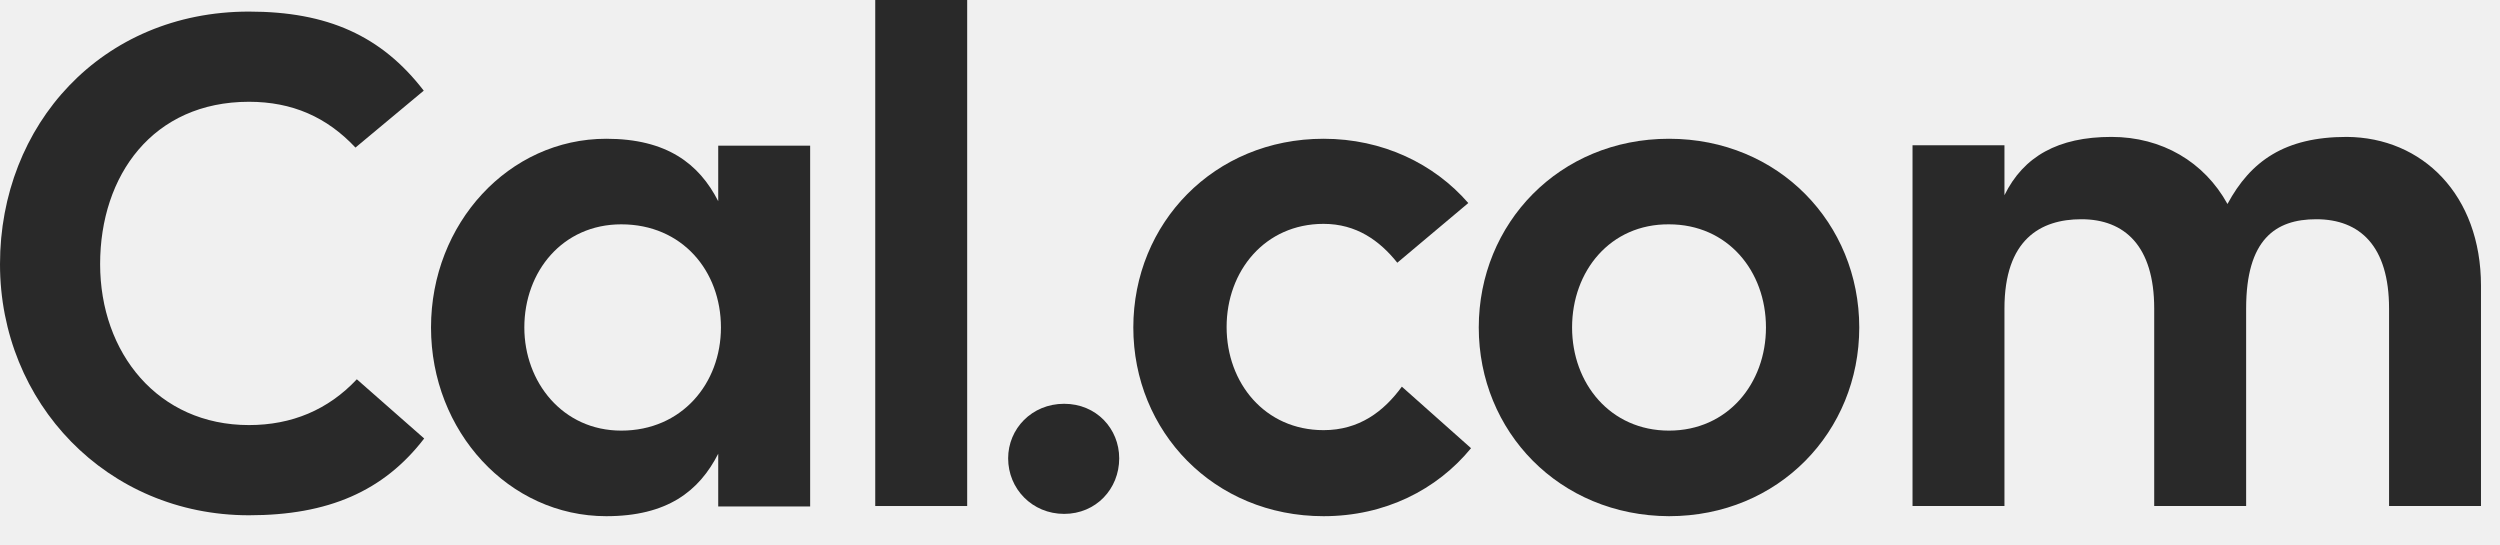
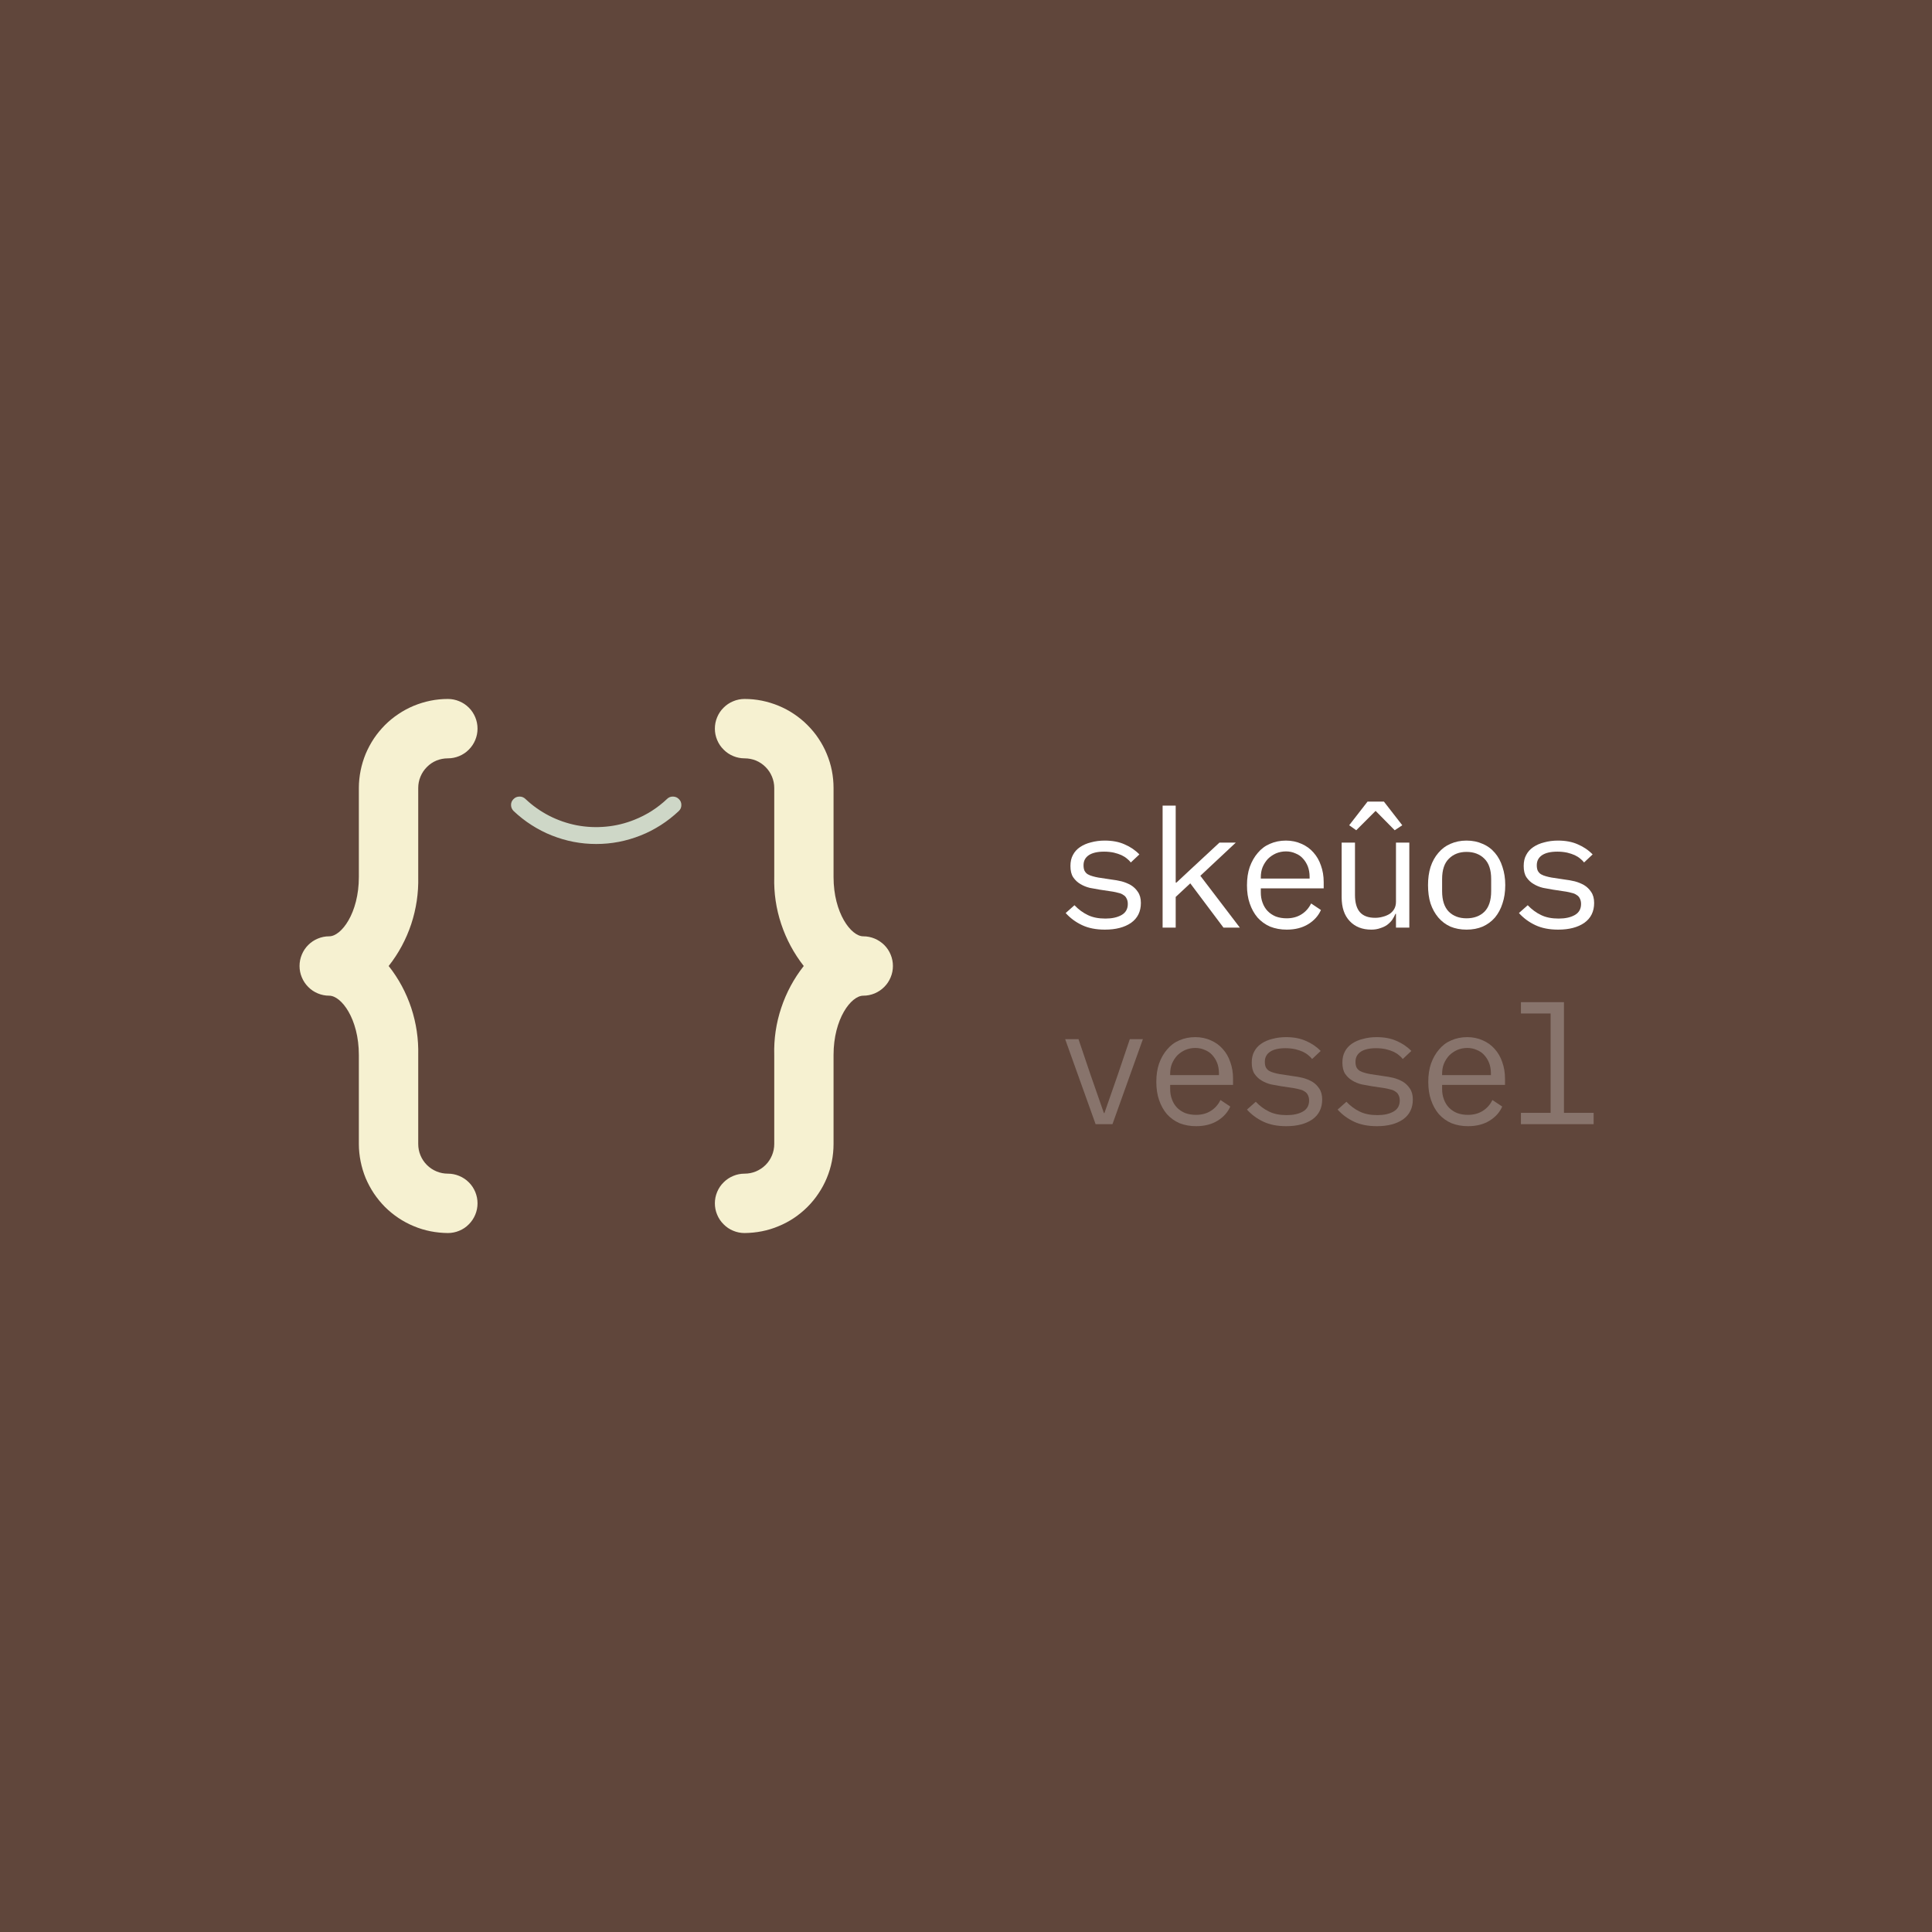
- <svg xmlns="http://www.w3.org/2000/svg" width="101" height="22" viewBox="0 0 101 22" fill="none">
-   <path d="M10.058 20.817C4.321 20.817 0 16.276 0 10.67C0 5.046 4.101 0.468 10.058 0.468C13.221 0.468 15.409 1.439 17.119 3.663L14.361 5.962C13.203 4.728 11.805 4.112 10.058 4.112C6.178 4.112 4.045 7.083 4.045 10.67C4.045 14.258 6.381 17.173 10.058 17.173C11.787 17.173 13.258 16.557 14.416 15.323L17.137 17.715C15.501 19.845 13.258 20.817 10.058 20.817Z" fill="#292929" />
-   <path d="M29.016 5.886H32.73V20.461H29.016V18.331C28.244 19.845 26.957 20.854 24.493 20.854C20.558 20.854 17.413 17.434 17.413 13.23C17.413 9.025 20.558 5.606 24.493 5.606C26.938 5.606 28.244 6.615 29.016 8.128V5.886ZM29.126 13.23C29.126 10.95 27.563 9.063 25.099 9.063C22.727 9.063 21.183 10.969 21.183 13.23C21.183 15.435 22.727 17.397 25.099 17.397C27.545 17.397 29.126 15.491 29.126 13.23Z" fill="#292929" />
-   <path d="M35.36 0H39.074V20.443H35.36V0Z" fill="#292929" />
-   <path d="M40.729 18.518C40.729 17.322 41.685 16.313 42.991 16.313C44.296 16.313 45.216 17.322 45.216 18.518C45.216 19.752 44.278 20.761 42.991 20.761C41.704 20.761 40.729 19.752 40.729 18.518Z" fill="#292929" />
-   <path d="M59.43 18.107C58.05 19.788 55.954 20.854 53.472 20.854C49.04 20.854 45.786 17.434 45.786 13.23C45.786 9.025 49.04 5.606 53.472 5.606C55.862 5.606 57.94 6.615 59.319 8.203L56.451 10.614C55.734 9.717 54.796 9.044 53.472 9.044C51.1 9.044 49.555 10.95 49.555 13.211C49.555 15.472 51.1 17.378 53.472 17.378C54.906 17.378 55.899 16.631 56.635 15.621L59.43 18.107Z" fill="#292929" />
-   <path d="M59.742 13.23C59.742 9.025 62.997 5.606 67.428 5.606C71.86 5.606 75.114 9.025 75.114 13.23C75.114 17.434 71.86 20.854 67.428 20.854C62.997 20.835 59.742 17.434 59.742 13.23ZM71.345 13.23C71.345 10.95 69.8 9.063 67.428 9.063C65.056 9.044 63.512 10.95 63.512 13.23C63.512 15.491 65.056 17.397 67.428 17.397C69.8 17.397 71.345 15.491 71.345 13.23Z" fill="#292929" />
-   <path d="M100.232 11.548V20.443H96.518V12.464C96.518 9.941 95.341 8.857 93.576 8.857C91.921 8.857 90.744 9.68 90.744 12.464V20.443H87.03V12.464C87.03 9.941 85.835 8.857 84.088 8.857C82.433 8.857 80.98 9.68 80.98 12.464V20.443H77.266V5.868H80.98V7.886C81.752 6.316 83.15 5.531 85.301 5.531C87.343 5.531 89.052 6.54 89.99 8.241C90.928 6.503 92.307 5.531 94.808 5.531C97.86 5.55 100.232 7.867 100.232 11.548Z" fill="#292929" />
+ <svg xmlns="http://www.w3.org/2000/svg" width="160" zoomAndPan="magnify" viewBox="0 0 120 120" height="160" preserveAspectRatio="xMidYMid meet" version="1.0">
+   <defs>
+     <filter x="0%" y="0%" width="100%" height="100%" id="da73a18d9b">
+       <feColorMatrix values="0 0 0 0 1 0 0 0 0 1 0 0 0 0 1 0 0 0 1 0" color-interpolation-filters="sRGB" />
+     </filter>
+     <g />
+     <clipPath id="bc08d6c174">
+       <path d="M 4.605 6.414 L 16 6.414 L 16 39.562 L 4.605 39.562 Z M 4.605 6.414 " clip-rule="nonzero" />
+     </clipPath>
+     <clipPath id="0a02f34db9">
+       <path d="M 30 6.414 L 41.469 6.414 L 41.469 39.562 L 30 39.562 Z M 30 6.414 " clip-rule="nonzero" />
+     </clipPath>
+     <clipPath id="23c5c30f89">
+       <path d="M 17.723 12.379 L 28.348 12.379 L 28.348 16 L 17.723 16 Z M 17.723 12.379 " clip-rule="nonzero" />
+     </clipPath>
+     <clipPath id="59b52c3389">
+       <rect x="0" width="46" y="0" height="46" />
+     </clipPath>
+     <clipPath id="1417c23e65">
+       <path d="M 29 5 L 34.602 5 L 34.602 11 L 29 11 Z M 29 5 " clip-rule="nonzero" />
+     </clipPath>
+     <clipPath id="38eca099be">
+       <rect x="0" width="35" y="0" height="14" />
+     </clipPath>
+     <mask id="8f98bf2778">
+       <g filter="url(#da73a18d9b)">
+         <rect x="-12" width="144" fill="#000000" y="-12" height="144" fill-opacity="0.25" />
+       </g>
+     </mask>
+     <clipPath id="eef02ff033">
+       <path d="M 0.281 0.039 L 34.602 0.039 L 34.602 13.719 L 0.281 13.719 Z M 0.281 0.039 " clip-rule="nonzero" />
+     </clipPath>
+     <clipPath id="c48fbbaa84">
+       <rect x="0" width="35" y="0" height="14" />
+     </clipPath>
+     <clipPath id="3db327ef9e">
+       <rect x="0" width="35" y="0" height="14" />
+     </clipPath>
+   </defs>
+   <rect x="-12" width="144" fill="#ffffff" y="-12" height="144" fill-opacity="1" />
+   <rect x="-12" width="144" fill="#60463b" y="-12" height="144" fill-opacity="1" />
+   <g transform="matrix(1, 0, 0, 1, 14, 37)">
+     <g clip-path="url(#59b52c3389)">
+       <g clip-path="url(#bc08d6c174)">
+         <path fill="#f6f1d1" d="M 13.82 39.586 C 13.457 39.582 13.098 39.547 12.742 39.477 C 12.383 39.406 12.039 39.301 11.703 39.16 C 11.367 39.023 11.051 38.852 10.75 38.652 C 10.445 38.449 10.168 38.219 9.91 37.965 C 9.656 37.707 9.426 37.426 9.223 37.125 C 9.023 36.824 8.852 36.504 8.711 36.172 C 8.574 35.836 8.469 35.488 8.398 35.133 C 8.328 34.777 8.289 34.418 8.289 34.055 L 8.289 28.527 C 8.289 26.277 7.199 24.844 6.449 24.844 C 6.203 24.844 5.969 24.797 5.742 24.703 C 5.516 24.609 5.316 24.477 5.145 24.301 C 4.973 24.129 4.84 23.93 4.746 23.703 C 4.652 23.48 4.605 23.242 4.605 23 C 4.605 22.754 4.652 22.52 4.746 22.293 C 4.84 22.066 4.973 21.867 5.145 21.695 C 5.316 21.523 5.516 21.391 5.742 21.297 C 5.969 21.203 6.203 21.156 6.449 21.156 C 7.199 21.156 8.289 19.719 8.289 17.473 L 8.289 11.941 C 8.289 11.578 8.328 11.219 8.398 10.863 C 8.469 10.508 8.574 10.164 8.711 9.828 C 8.852 9.492 9.023 9.176 9.223 8.871 C 9.426 8.57 9.656 8.293 9.91 8.035 C 10.168 7.777 10.445 7.551 10.75 7.348 C 11.051 7.145 11.367 6.977 11.703 6.836 C 12.039 6.699 12.383 6.594 12.742 6.52 C 13.098 6.449 13.457 6.414 13.82 6.414 C 14.062 6.414 14.297 6.461 14.523 6.555 C 14.75 6.648 14.949 6.781 15.121 6.953 C 15.293 7.125 15.426 7.324 15.52 7.551 C 15.613 7.777 15.66 8.012 15.66 8.258 C 15.66 8.5 15.613 8.738 15.52 8.961 C 15.426 9.188 15.293 9.387 15.121 9.559 C 14.949 9.734 14.75 9.867 14.523 9.961 C 14.297 10.055 14.062 10.102 13.82 10.102 C 13.574 10.102 13.34 10.148 13.113 10.238 C 12.887 10.332 12.688 10.465 12.516 10.641 C 12.344 10.812 12.211 11.012 12.117 11.238 C 12.023 11.465 11.977 11.699 11.977 11.941 L 11.977 17.473 C 12 18.473 11.855 19.445 11.543 20.395 C 11.227 21.344 10.762 22.211 10.141 23 C 10.762 23.785 11.227 24.652 11.543 25.602 C 11.855 26.551 12 27.527 11.977 28.527 L 11.977 34.055 C 11.977 34.301 12.023 34.535 12.117 34.762 C 12.211 34.988 12.344 35.188 12.516 35.359 C 12.688 35.531 12.887 35.664 13.113 35.758 C 13.34 35.852 13.574 35.898 13.82 35.898 C 14.062 35.898 14.297 35.945 14.523 36.039 C 14.75 36.133 14.949 36.266 15.121 36.438 C 15.293 36.609 15.426 36.809 15.52 37.035 C 15.613 37.262 15.66 37.496 15.66 37.742 C 15.66 37.984 15.613 38.223 15.52 38.445 C 15.426 38.672 15.293 38.871 15.121 39.043 C 14.949 39.219 14.75 39.352 14.523 39.445 C 14.297 39.539 14.062 39.586 13.82 39.586 Z M 13.82 39.586 " fill-opacity="1" fill-rule="nonzero" />
+       </g>
+       <g clip-path="url(#0a02f34db9)">
+         <path fill="#f6f1d1" d="M 32.246 39.586 C 32.004 39.586 31.766 39.539 31.543 39.445 C 31.316 39.352 31.117 39.219 30.945 39.043 C 30.77 38.871 30.637 38.672 30.543 38.445 C 30.449 38.223 30.402 37.984 30.402 37.742 C 30.402 37.496 30.449 37.262 30.543 37.035 C 30.637 36.809 30.77 36.609 30.945 36.438 C 31.117 36.266 31.316 36.133 31.543 36.039 C 31.766 35.945 32.004 35.898 32.246 35.898 C 32.492 35.898 32.727 35.852 32.953 35.758 C 33.176 35.664 33.375 35.531 33.551 35.359 C 33.723 35.188 33.855 34.988 33.949 34.762 C 34.043 34.535 34.09 34.301 34.09 34.055 L 34.09 28.527 C 34.062 27.527 34.207 26.551 34.523 25.602 C 34.84 24.652 35.305 23.785 35.922 23 C 35.305 22.211 34.84 21.344 34.523 20.395 C 34.207 19.445 34.062 18.473 34.09 17.473 L 34.09 11.941 C 34.09 11.699 34.043 11.465 33.949 11.238 C 33.855 11.012 33.723 10.812 33.551 10.641 C 33.375 10.465 33.176 10.332 32.953 10.238 C 32.727 10.148 32.492 10.102 32.246 10.102 C 32.004 10.102 31.766 10.055 31.543 9.961 C 31.316 9.867 31.117 9.734 30.945 9.559 C 30.77 9.387 30.637 9.188 30.543 8.961 C 30.449 8.738 30.402 8.5 30.402 8.258 C 30.402 8.012 30.449 7.777 30.543 7.551 C 30.637 7.324 30.77 7.125 30.945 6.953 C 31.117 6.781 31.316 6.648 31.543 6.555 C 31.766 6.461 32.004 6.414 32.246 6.414 C 32.609 6.414 32.969 6.449 33.324 6.52 C 33.68 6.594 34.027 6.699 34.359 6.836 C 34.695 6.977 35.016 7.145 35.316 7.348 C 35.617 7.551 35.898 7.777 36.152 8.035 C 36.41 8.293 36.641 8.57 36.84 8.871 C 37.043 9.176 37.215 9.492 37.352 9.828 C 37.492 10.164 37.598 10.508 37.668 10.863 C 37.738 11.219 37.773 11.578 37.773 11.941 L 37.773 17.473 C 37.773 19.719 38.867 21.156 39.617 21.156 C 39.863 21.156 40.098 21.203 40.324 21.297 C 40.547 21.391 40.746 21.523 40.922 21.695 C 41.094 21.867 41.227 22.066 41.32 22.293 C 41.414 22.52 41.461 22.754 41.461 23 C 41.461 23.242 41.414 23.48 41.32 23.703 C 41.227 23.93 41.094 24.129 40.922 24.301 C 40.746 24.477 40.547 24.609 40.324 24.703 C 40.098 24.797 39.863 24.844 39.617 24.844 C 38.867 24.844 37.773 26.277 37.773 28.527 L 37.773 34.055 C 37.773 34.418 37.738 34.777 37.668 35.133 C 37.598 35.488 37.492 35.836 37.352 36.172 C 37.215 36.504 37.043 36.824 36.84 37.125 C 36.641 37.426 36.41 37.707 36.152 37.965 C 35.898 38.219 35.617 38.449 35.316 38.652 C 35.016 38.852 34.695 39.023 34.359 39.16 C 34.027 39.301 33.68 39.406 33.324 39.477 C 32.969 39.547 32.609 39.582 32.246 39.586 Z M 32.246 39.586 " fill-opacity="1" fill-rule="nonzero" />
+       </g>
+       <g clip-path="url(#23c5c30f89)">
+         <path fill="#ced7c7" d="M 17.902 13.375 C 17.801 13.273 17.746 13.152 17.742 13.008 C 17.738 12.863 17.789 12.738 17.891 12.637 C 17.992 12.531 18.113 12.48 18.262 12.477 C 18.406 12.473 18.531 12.523 18.637 12.625 C 19.078 13.043 19.57 13.391 20.117 13.672 C 20.66 13.949 21.23 14.145 21.828 14.262 C 22.43 14.375 23.031 14.402 23.641 14.344 C 24.246 14.289 24.836 14.145 25.402 13.918 C 26.16 13.617 26.836 13.188 27.43 12.625 C 27.531 12.523 27.656 12.473 27.805 12.477 C 27.949 12.48 28.07 12.531 28.172 12.637 C 28.273 12.738 28.324 12.863 28.32 13.008 C 28.32 13.152 28.266 13.277 28.16 13.375 C 27.816 13.699 27.445 13.992 27.047 14.246 C 26.648 14.5 26.23 14.719 25.793 14.891 C 25.352 15.066 24.902 15.199 24.438 15.289 C 23.973 15.379 23.504 15.422 23.031 15.422 C 22.559 15.422 22.09 15.379 21.625 15.289 C 21.16 15.199 20.711 15.066 20.27 14.891 C 19.832 14.719 19.414 14.5 19.016 14.246 C 18.617 13.992 18.246 13.699 17.902 13.375 Z M 17.902 13.375 " fill-opacity="1" fill-rule="nonzero" />
+       </g>
+     </g>
+   </g>
+   <g transform="matrix(1, 0, 0, 1, 65, 47)">
+     <g clip-path="url(#38eca099be)">
+       <g fill="#ffffff" fill-opacity="1">
+         <g transform="translate(0.503126, 10.61599)">
+           <g>
+             <path d="M 3.125 0.125 C 2.57 0.125 2.098 0.031 1.703 -0.156 C 1.305 -0.344 0.969 -0.594 0.688 -0.906 L 1.234 -1.391 C 1.484 -1.129 1.758 -0.926 2.062 -0.781 C 2.363 -0.633 2.727 -0.562 3.156 -0.562 C 3.562 -0.562 3.895 -0.633 4.156 -0.781 C 4.414 -0.926 4.547 -1.156 4.547 -1.469 C 4.547 -1.602 4.52 -1.719 4.469 -1.812 C 4.426 -1.906 4.359 -1.977 4.266 -2.031 C 4.18 -2.094 4.082 -2.133 3.969 -2.156 C 3.863 -2.188 3.75 -2.211 3.625 -2.234 L 2.797 -2.359 C 2.609 -2.391 2.406 -2.426 2.188 -2.469 C 1.977 -2.52 1.785 -2.598 1.609 -2.703 C 1.43 -2.805 1.281 -2.945 1.156 -3.125 C 1.039 -3.301 0.984 -3.535 0.984 -3.828 C 0.984 -4.098 1.035 -4.328 1.141 -4.516 C 1.242 -4.711 1.391 -4.875 1.578 -5 C 1.773 -5.133 2.004 -5.234 2.266 -5.297 C 2.523 -5.367 2.805 -5.406 3.109 -5.406 C 3.586 -5.406 4 -5.328 4.344 -5.172 C 4.695 -5.023 5.004 -4.816 5.266 -4.547 L 4.734 -4.047 C 4.672 -4.129 4.594 -4.207 4.5 -4.281 C 4.406 -4.363 4.289 -4.438 4.156 -4.5 C 4.02 -4.562 3.863 -4.613 3.688 -4.656 C 3.508 -4.695 3.305 -4.719 3.078 -4.719 C 2.66 -4.719 2.344 -4.645 2.125 -4.5 C 1.906 -4.352 1.797 -4.145 1.797 -3.875 C 1.797 -3.738 1.816 -3.625 1.859 -3.531 C 1.91 -3.438 1.977 -3.363 2.062 -3.312 C 2.156 -3.258 2.258 -3.219 2.375 -3.188 C 2.488 -3.156 2.602 -3.129 2.719 -3.109 L 3.547 -2.984 C 3.742 -2.961 3.945 -2.926 4.156 -2.875 C 4.363 -2.82 4.555 -2.742 4.734 -2.641 C 4.91 -2.535 5.055 -2.395 5.172 -2.219 C 5.297 -2.039 5.359 -1.812 5.359 -1.531 C 5.359 -1 5.156 -0.586 4.75 -0.297 C 4.344 -0.016 3.801 0.125 3.125 0.125 Z M 3.125 0.125 " />
+           </g>
+         </g>
+       </g>
+       <g fill="#ffffff" fill-opacity="1">
+         <g transform="translate(6.133615, 10.61599)">
+           <g>
+             <path d="M 1.078 -7.578 L 1.891 -7.578 L 1.891 -2.797 L 1.938 -2.797 L 2.859 -3.656 L 4.609 -5.281 L 5.625 -5.281 L 3.422 -3.219 L 5.875 0 L 4.859 0 L 2.797 -2.75 L 1.891 -1.906 L 1.891 0 L 1.078 0 Z M 1.078 -7.578 " />
+           </g>
+         </g>
+       </g>
+       <g fill="#ffffff" fill-opacity="1">
+         <g transform="translate(11.7641, 10.61599)">
+           <g>
+             <path d="M 3.156 0.125 C 2.781 0.125 2.438 0.062 2.125 -0.062 C 1.82 -0.195 1.562 -0.383 1.344 -0.625 C 1.133 -0.875 0.973 -1.164 0.859 -1.5 C 0.742 -1.832 0.688 -2.207 0.688 -2.625 C 0.688 -3.051 0.742 -3.43 0.859 -3.766 C 0.984 -4.109 1.148 -4.398 1.359 -4.641 C 1.566 -4.891 1.816 -5.078 2.109 -5.203 C 2.41 -5.336 2.742 -5.406 3.109 -5.406 C 3.461 -5.406 3.785 -5.336 4.078 -5.203 C 4.367 -5.078 4.613 -4.898 4.812 -4.672 C 5.02 -4.441 5.176 -4.172 5.281 -3.859 C 5.395 -3.547 5.453 -3.203 5.453 -2.828 L 5.453 -2.438 L 1.547 -2.438 L 1.547 -2.188 C 1.547 -1.957 1.582 -1.742 1.656 -1.547 C 1.727 -1.348 1.832 -1.176 1.969 -1.031 C 2.113 -0.883 2.285 -0.77 2.484 -0.688 C 2.691 -0.613 2.914 -0.578 3.156 -0.578 C 3.508 -0.578 3.816 -0.66 4.078 -0.828 C 4.336 -0.992 4.535 -1.219 4.672 -1.5 L 5.281 -1.094 C 5.125 -0.738 4.863 -0.445 4.5 -0.219 C 4.133 0.008 3.688 0.125 3.156 0.125 Z M 3.109 -4.734 C 2.891 -4.734 2.68 -4.691 2.484 -4.609 C 2.297 -4.523 2.129 -4.41 1.984 -4.266 C 1.848 -4.117 1.738 -3.945 1.656 -3.75 C 1.582 -3.562 1.547 -3.352 1.547 -3.125 L 1.547 -3.047 L 4.578 -3.047 L 4.578 -3.156 C 4.578 -3.395 4.539 -3.609 4.469 -3.797 C 4.395 -3.984 4.297 -4.145 4.172 -4.281 C 4.047 -4.426 3.891 -4.535 3.703 -4.609 C 3.523 -4.691 3.328 -4.734 3.109 -4.734 Z M 3.109 -4.734 " />
+           </g>
+         </g>
+       </g>
+       <g fill="#ffffff" fill-opacity="1">
+         <g transform="translate(17.39459, 10.61599)">
+           <g>
+             <path d="M 4.312 -0.859 L 4.281 -0.859 C 4.227 -0.734 4.16 -0.609 4.078 -0.484 C 3.992 -0.367 3.891 -0.266 3.766 -0.172 C 3.648 -0.086 3.508 -0.02 3.344 0.031 C 3.176 0.094 2.988 0.125 2.781 0.125 C 2.219 0.125 1.77 -0.051 1.438 -0.406 C 1.102 -0.758 0.938 -1.254 0.938 -1.891 L 0.938 -5.281 L 1.766 -5.281 L 1.766 -2.031 C 1.766 -1.551 1.867 -1.191 2.078 -0.953 C 2.285 -0.723 2.598 -0.609 3.016 -0.609 C 3.172 -0.609 3.328 -0.629 3.484 -0.672 C 3.641 -0.711 3.781 -0.77 3.906 -0.844 C 4.031 -0.926 4.129 -1.031 4.203 -1.156 C 4.273 -1.281 4.312 -1.43 4.312 -1.609 L 4.312 -5.281 L 5.141 -5.281 L 5.141 0 L 4.312 0 Z M 3.562 -7.828 L 4.703 -6.359 L 4.234 -6.047 L 3.047 -7.25 L 1.844 -6.047 L 1.406 -6.359 L 2.547 -7.828 Z M 3.562 -7.828 " />
+           </g>
+         </g>
+       </g>
+       <g fill="#ffffff" fill-opacity="1">
+         <g transform="translate(23.02508, 10.61599)">
+           <g>
+             <path d="M 3.062 0.125 C 2.695 0.125 2.363 0.062 2.062 -0.062 C 1.77 -0.195 1.52 -0.383 1.312 -0.625 C 1.102 -0.875 0.941 -1.164 0.828 -1.5 C 0.723 -1.832 0.672 -2.211 0.672 -2.641 C 0.672 -3.055 0.723 -3.43 0.828 -3.766 C 0.941 -4.109 1.102 -4.398 1.312 -4.641 C 1.52 -4.891 1.77 -5.078 2.062 -5.203 C 2.363 -5.336 2.695 -5.406 3.062 -5.406 C 3.438 -5.406 3.77 -5.336 4.062 -5.203 C 4.363 -5.078 4.617 -4.891 4.828 -4.641 C 5.035 -4.398 5.191 -4.109 5.297 -3.766 C 5.41 -3.43 5.469 -3.055 5.469 -2.641 C 5.469 -2.211 5.41 -1.832 5.297 -1.5 C 5.191 -1.164 5.035 -0.875 4.828 -0.625 C 4.617 -0.383 4.363 -0.195 4.062 -0.062 C 3.77 0.062 3.438 0.125 3.062 0.125 Z M 3.062 -0.578 C 3.52 -0.578 3.891 -0.711 4.172 -0.984 C 4.453 -1.266 4.594 -1.691 4.594 -2.266 L 4.594 -3.016 C 4.594 -3.586 4.453 -4.008 4.172 -4.281 C 3.891 -4.562 3.52 -4.703 3.062 -4.703 C 2.613 -4.703 2.25 -4.562 1.969 -4.281 C 1.688 -4.008 1.547 -3.586 1.547 -3.016 L 1.547 -2.266 C 1.547 -1.691 1.688 -1.266 1.969 -0.984 C 2.25 -0.711 2.613 -0.578 3.062 -0.578 Z M 3.062 -0.578 " />
+           </g>
+         </g>
+       </g>
+       <g clip-path="url(#1417c23e65)">
+         <g fill="#ffffff" fill-opacity="1">
+           <g transform="translate(28.65557, 10.61599)">
+             <g>
+               <path d="M 3.125 0.125 C 2.57 0.125 2.098 0.031 1.703 -0.156 C 1.305 -0.344 0.969 -0.594 0.688 -0.906 L 1.234 -1.391 C 1.484 -1.129 1.758 -0.926 2.062 -0.781 C 2.363 -0.633 2.727 -0.562 3.156 -0.562 C 3.562 -0.562 3.895 -0.633 4.156 -0.781 C 4.414 -0.926 4.547 -1.156 4.547 -1.469 C 4.547 -1.602 4.52 -1.719 4.469 -1.812 C 4.426 -1.906 4.359 -1.977 4.266 -2.031 C 4.18 -2.094 4.082 -2.133 3.969 -2.156 C 3.863 -2.188 3.75 -2.211 3.625 -2.234 L 2.797 -2.359 C 2.609 -2.391 2.406 -2.426 2.188 -2.469 C 1.977 -2.52 1.785 -2.598 1.609 -2.703 C 1.43 -2.805 1.281 -2.945 1.156 -3.125 C 1.039 -3.301 0.984 -3.535 0.984 -3.828 C 0.984 -4.098 1.035 -4.328 1.141 -4.516 C 1.242 -4.711 1.391 -4.875 1.578 -5 C 1.773 -5.133 2.004 -5.234 2.266 -5.297 C 2.523 -5.367 2.805 -5.406 3.109 -5.406 C 3.586 -5.406 4 -5.328 4.344 -5.172 C 4.695 -5.023 5.004 -4.816 5.266 -4.547 L 4.734 -4.047 C 4.672 -4.129 4.594 -4.207 4.5 -4.281 C 4.406 -4.363 4.289 -4.438 4.156 -4.5 C 4.02 -4.562 3.863 -4.613 3.688 -4.656 C 3.508 -4.695 3.305 -4.719 3.078 -4.719 C 2.66 -4.719 2.344 -4.645 2.125 -4.5 C 1.906 -4.352 1.797 -4.145 1.797 -3.875 C 1.797 -3.738 1.816 -3.625 1.859 -3.531 C 1.91 -3.438 1.977 -3.363 2.062 -3.312 C 2.156 -3.258 2.258 -3.219 2.375 -3.188 C 2.488 -3.156 2.602 -3.129 2.719 -3.109 L 3.547 -2.984 C 3.742 -2.961 3.945 -2.926 4.156 -2.875 C 4.363 -2.82 4.555 -2.742 4.734 -2.641 C 4.91 -2.535 5.055 -2.395 5.172 -2.219 C 5.297 -2.039 5.359 -1.812 5.359 -1.531 C 5.359 -1 5.156 -0.586 4.75 -0.297 C 4.344 -0.016 3.801 0.125 3.125 0.125 Z M 3.125 0.125 " />
+             </g>
+           </g>
+         </g>
+       </g>
+     </g>
+   </g>
+   <g mask="url(#8f98bf2778)">
+     <g transform="matrix(1, 0, 0, 1, 65, 59)">
+       <g clip-path="url(#3db327ef9e)">
+         <g clip-path="url(#eef02ff033)">
+           <g>
+             <g clip-path="url(#c48fbbaa84)">
+               <g fill="#ffffff" fill-opacity="1">
+                 <g transform="translate(0.503126, 10.824)">
+                   <g>
+                     <path d="M 2.547 0 L 0.656 -5.281 L 1.484 -5.281 L 2.234 -3.062 L 3.062 -0.688 L 3.094 -0.688 L 3.922 -3.062 L 4.672 -5.281 L 5.484 -5.281 L 3.594 0 Z M 2.547 0 " />
+                   </g>
+                 </g>
+               </g>
+               <g fill="#ffffff" fill-opacity="1">
+                 <g transform="translate(6.133615, 10.824)">
+                   <g>
+                     <path d="M 3.156 0.125 C 2.781 0.125 2.438 0.062 2.125 -0.062 C 1.82 -0.195 1.562 -0.383 1.344 -0.625 C 1.133 -0.875 0.973 -1.164 0.859 -1.5 C 0.742 -1.832 0.688 -2.207 0.688 -2.625 C 0.688 -3.051 0.742 -3.43 0.859 -3.766 C 0.984 -4.109 1.148 -4.398 1.359 -4.641 C 1.566 -4.891 1.816 -5.078 2.109 -5.203 C 2.41 -5.336 2.742 -5.406 3.109 -5.406 C 3.461 -5.406 3.785 -5.336 4.078 -5.203 C 4.367 -5.078 4.613 -4.898 4.812 -4.672 C 5.02 -4.441 5.176 -4.172 5.281 -3.859 C 5.395 -3.547 5.453 -3.203 5.453 -2.828 L 5.453 -2.438 L 1.547 -2.438 L 1.547 -2.188 C 1.547 -1.957 1.582 -1.742 1.656 -1.547 C 1.727 -1.348 1.832 -1.176 1.969 -1.031 C 2.113 -0.883 2.285 -0.77 2.484 -0.688 C 2.691 -0.613 2.914 -0.578 3.156 -0.578 C 3.508 -0.578 3.816 -0.66 4.078 -0.828 C 4.336 -0.992 4.535 -1.219 4.672 -1.5 L 5.281 -1.094 C 5.125 -0.738 4.863 -0.445 4.5 -0.219 C 4.133 0.008 3.688 0.125 3.156 0.125 Z M 3.109 -4.734 C 2.891 -4.734 2.68 -4.691 2.484 -4.609 C 2.297 -4.523 2.129 -4.41 1.984 -4.266 C 1.848 -4.117 1.738 -3.945 1.656 -3.75 C 1.582 -3.562 1.547 -3.352 1.547 -3.125 L 1.547 -3.047 L 4.578 -3.047 L 4.578 -3.156 C 4.578 -3.395 4.539 -3.609 4.469 -3.797 C 4.395 -3.984 4.297 -4.145 4.172 -4.281 C 4.047 -4.426 3.891 -4.535 3.703 -4.609 C 3.523 -4.691 3.328 -4.734 3.109 -4.734 Z M 3.109 -4.734 " />
+                   </g>
+                 </g>
+               </g>
+               <g fill="#ffffff" fill-opacity="1">
+                 <g transform="translate(11.7641, 10.824)">
+                   <g>
+                     <path d="M 3.125 0.125 C 2.57 0.125 2.098 0.031 1.703 -0.156 C 1.305 -0.344 0.969 -0.594 0.688 -0.906 L 1.234 -1.391 C 1.484 -1.129 1.758 -0.926 2.062 -0.781 C 2.363 -0.633 2.727 -0.562 3.156 -0.562 C 3.562 -0.562 3.895 -0.633 4.156 -0.781 C 4.414 -0.926 4.547 -1.156 4.547 -1.469 C 4.547 -1.602 4.52 -1.719 4.469 -1.812 C 4.426 -1.906 4.359 -1.977 4.266 -2.031 C 4.18 -2.094 4.082 -2.133 3.969 -2.156 C 3.863 -2.188 3.75 -2.211 3.625 -2.234 L 2.797 -2.359 C 2.609 -2.391 2.406 -2.426 2.188 -2.469 C 1.977 -2.52 1.785 -2.598 1.609 -2.703 C 1.43 -2.805 1.281 -2.945 1.156 -3.125 C 1.039 -3.301 0.984 -3.535 0.984 -3.828 C 0.984 -4.098 1.035 -4.328 1.141 -4.516 C 1.242 -4.711 1.391 -4.875 1.578 -5 C 1.773 -5.133 2.004 -5.234 2.266 -5.297 C 2.523 -5.367 2.805 -5.406 3.109 -5.406 C 3.586 -5.406 4 -5.328 4.344 -5.172 C 4.695 -5.023 5.004 -4.816 5.266 -4.547 L 4.734 -4.047 C 4.672 -4.129 4.594 -4.207 4.5 -4.281 C 4.406 -4.363 4.289 -4.438 4.156 -4.5 C 4.02 -4.562 3.863 -4.613 3.688 -4.656 C 3.508 -4.695 3.305 -4.719 3.078 -4.719 C 2.66 -4.719 2.344 -4.645 2.125 -4.5 C 1.906 -4.352 1.797 -4.145 1.797 -3.875 C 1.797 -3.738 1.816 -3.625 1.859 -3.531 C 1.91 -3.438 1.977 -3.363 2.062 -3.312 C 2.156 -3.258 2.258 -3.219 2.375 -3.188 C 2.488 -3.156 2.602 -3.129 2.719 -3.109 L 3.547 -2.984 C 3.742 -2.961 3.945 -2.926 4.156 -2.875 C 4.363 -2.82 4.555 -2.742 4.734 -2.641 C 4.91 -2.535 5.055 -2.395 5.172 -2.219 C 5.297 -2.039 5.359 -1.812 5.359 -1.531 C 5.359 -1 5.156 -0.586 4.75 -0.297 C 4.344 -0.016 3.801 0.125 3.125 0.125 Z M 3.125 0.125 " />
+                   </g>
+                 </g>
+               </g>
+               <g fill="#ffffff" fill-opacity="1">
+                 <g transform="translate(17.39459, 10.824)">
+                   <g>
+                     <path d="M 3.125 0.125 C 2.57 0.125 2.098 0.031 1.703 -0.156 C 1.305 -0.344 0.969 -0.594 0.688 -0.906 L 1.234 -1.391 C 1.484 -1.129 1.758 -0.926 2.062 -0.781 C 2.363 -0.633 2.727 -0.562 3.156 -0.562 C 3.562 -0.562 3.895 -0.633 4.156 -0.781 C 4.414 -0.926 4.547 -1.156 4.547 -1.469 C 4.547 -1.602 4.52 -1.719 4.469 -1.812 C 4.426 -1.906 4.359 -1.977 4.266 -2.031 C 4.18 -2.094 4.082 -2.133 3.969 -2.156 C 3.863 -2.188 3.75 -2.211 3.625 -2.234 L 2.797 -2.359 C 2.609 -2.391 2.406 -2.426 2.188 -2.469 C 1.977 -2.52 1.785 -2.598 1.609 -2.703 C 1.43 -2.805 1.281 -2.945 1.156 -3.125 C 1.039 -3.301 0.984 -3.535 0.984 -3.828 C 0.984 -4.098 1.035 -4.328 1.141 -4.516 C 1.242 -4.711 1.391 -4.875 1.578 -5 C 1.773 -5.133 2.004 -5.234 2.266 -5.297 C 2.523 -5.367 2.805 -5.406 3.109 -5.406 C 3.586 -5.406 4 -5.328 4.344 -5.172 C 4.695 -5.023 5.004 -4.816 5.266 -4.547 L 4.734 -4.047 C 4.672 -4.129 4.594 -4.207 4.5 -4.281 C 4.406 -4.363 4.289 -4.438 4.156 -4.5 C 4.02 -4.562 3.863 -4.613 3.688 -4.656 C 3.508 -4.695 3.305 -4.719 3.078 -4.719 C 2.66 -4.719 2.344 -4.645 2.125 -4.5 C 1.906 -4.352 1.797 -4.145 1.797 -3.875 C 1.797 -3.738 1.816 -3.625 1.859 -3.531 C 1.91 -3.438 1.977 -3.363 2.062 -3.312 C 2.156 -3.258 2.258 -3.219 2.375 -3.188 C 2.488 -3.156 2.602 -3.129 2.719 -3.109 L 3.547 -2.984 C 3.742 -2.961 3.945 -2.926 4.156 -2.875 C 4.363 -2.82 4.555 -2.742 4.734 -2.641 C 4.91 -2.535 5.055 -2.395 5.172 -2.219 C 5.297 -2.039 5.359 -1.812 5.359 -1.531 C 5.359 -1 5.156 -0.586 4.75 -0.297 C 4.344 -0.016 3.801 0.125 3.125 0.125 Z M 3.125 0.125 " />
+                   </g>
+                 </g>
+               </g>
+               <g fill="#ffffff" fill-opacity="1">
+                 <g transform="translate(23.02508, 10.824)">
+                   <g>
+                     <path d="M 3.156 0.125 C 2.781 0.125 2.438 0.062 2.125 -0.062 C 1.82 -0.195 1.562 -0.383 1.344 -0.625 C 1.133 -0.875 0.973 -1.164 0.859 -1.5 C 0.742 -1.832 0.688 -2.207 0.688 -2.625 C 0.688 -3.051 0.742 -3.43 0.859 -3.766 C 0.984 -4.109 1.148 -4.398 1.359 -4.641 C 1.566 -4.891 1.816 -5.078 2.109 -5.203 C 2.41 -5.336 2.742 -5.406 3.109 -5.406 C 3.461 -5.406 3.785 -5.336 4.078 -5.203 C 4.367 -5.078 4.613 -4.898 4.812 -4.672 C 5.02 -4.441 5.176 -4.172 5.281 -3.859 C 5.395 -3.547 5.453 -3.203 5.453 -2.828 L 5.453 -2.438 L 1.547 -2.438 L 1.547 -2.188 C 1.547 -1.957 1.582 -1.742 1.656 -1.547 C 1.727 -1.348 1.832 -1.176 1.969 -1.031 C 2.113 -0.883 2.285 -0.77 2.484 -0.688 C 2.691 -0.613 2.914 -0.578 3.156 -0.578 C 3.508 -0.578 3.816 -0.66 4.078 -0.828 C 4.336 -0.992 4.535 -1.219 4.672 -1.5 L 5.281 -1.094 C 5.125 -0.738 4.863 -0.445 4.5 -0.219 C 4.133 0.008 3.688 0.125 3.156 0.125 Z M 3.109 -4.734 C 2.891 -4.734 2.68 -4.691 2.484 -4.609 C 2.297 -4.523 2.129 -4.41 1.984 -4.266 C 1.848 -4.117 1.738 -3.945 1.656 -3.75 C 1.582 -3.562 1.547 -3.352 1.547 -3.125 L 1.547 -3.047 L 4.578 -3.047 L 4.578 -3.156 C 4.578 -3.395 4.539 -3.609 4.469 -3.797 C 4.395 -3.984 4.297 -4.145 4.172 -4.281 C 4.047 -4.426 3.891 -4.535 3.703 -4.609 C 3.523 -4.691 3.328 -4.734 3.109 -4.734 Z M 3.109 -4.734 " />
+                   </g>
+                 </g>
+               </g>
+               <g fill="#ffffff" fill-opacity="1">
+                 <g transform="translate(28.65557, 10.824)">
+                   <g>
+                     <path d="M 0.812 -0.703 L 2.656 -0.703 L 2.656 -6.875 L 0.812 -6.875 L 0.812 -7.578 L 3.484 -7.578 L 3.484 -0.703 L 5.328 -0.703 L 5.328 0 L 0.812 0 Z M 0.812 -0.703 " />
+                   </g>
+                 </g>
+               </g>
+             </g>
+           </g>
+         </g>
+       </g>
+     </g>
+   </g>
</svg>
